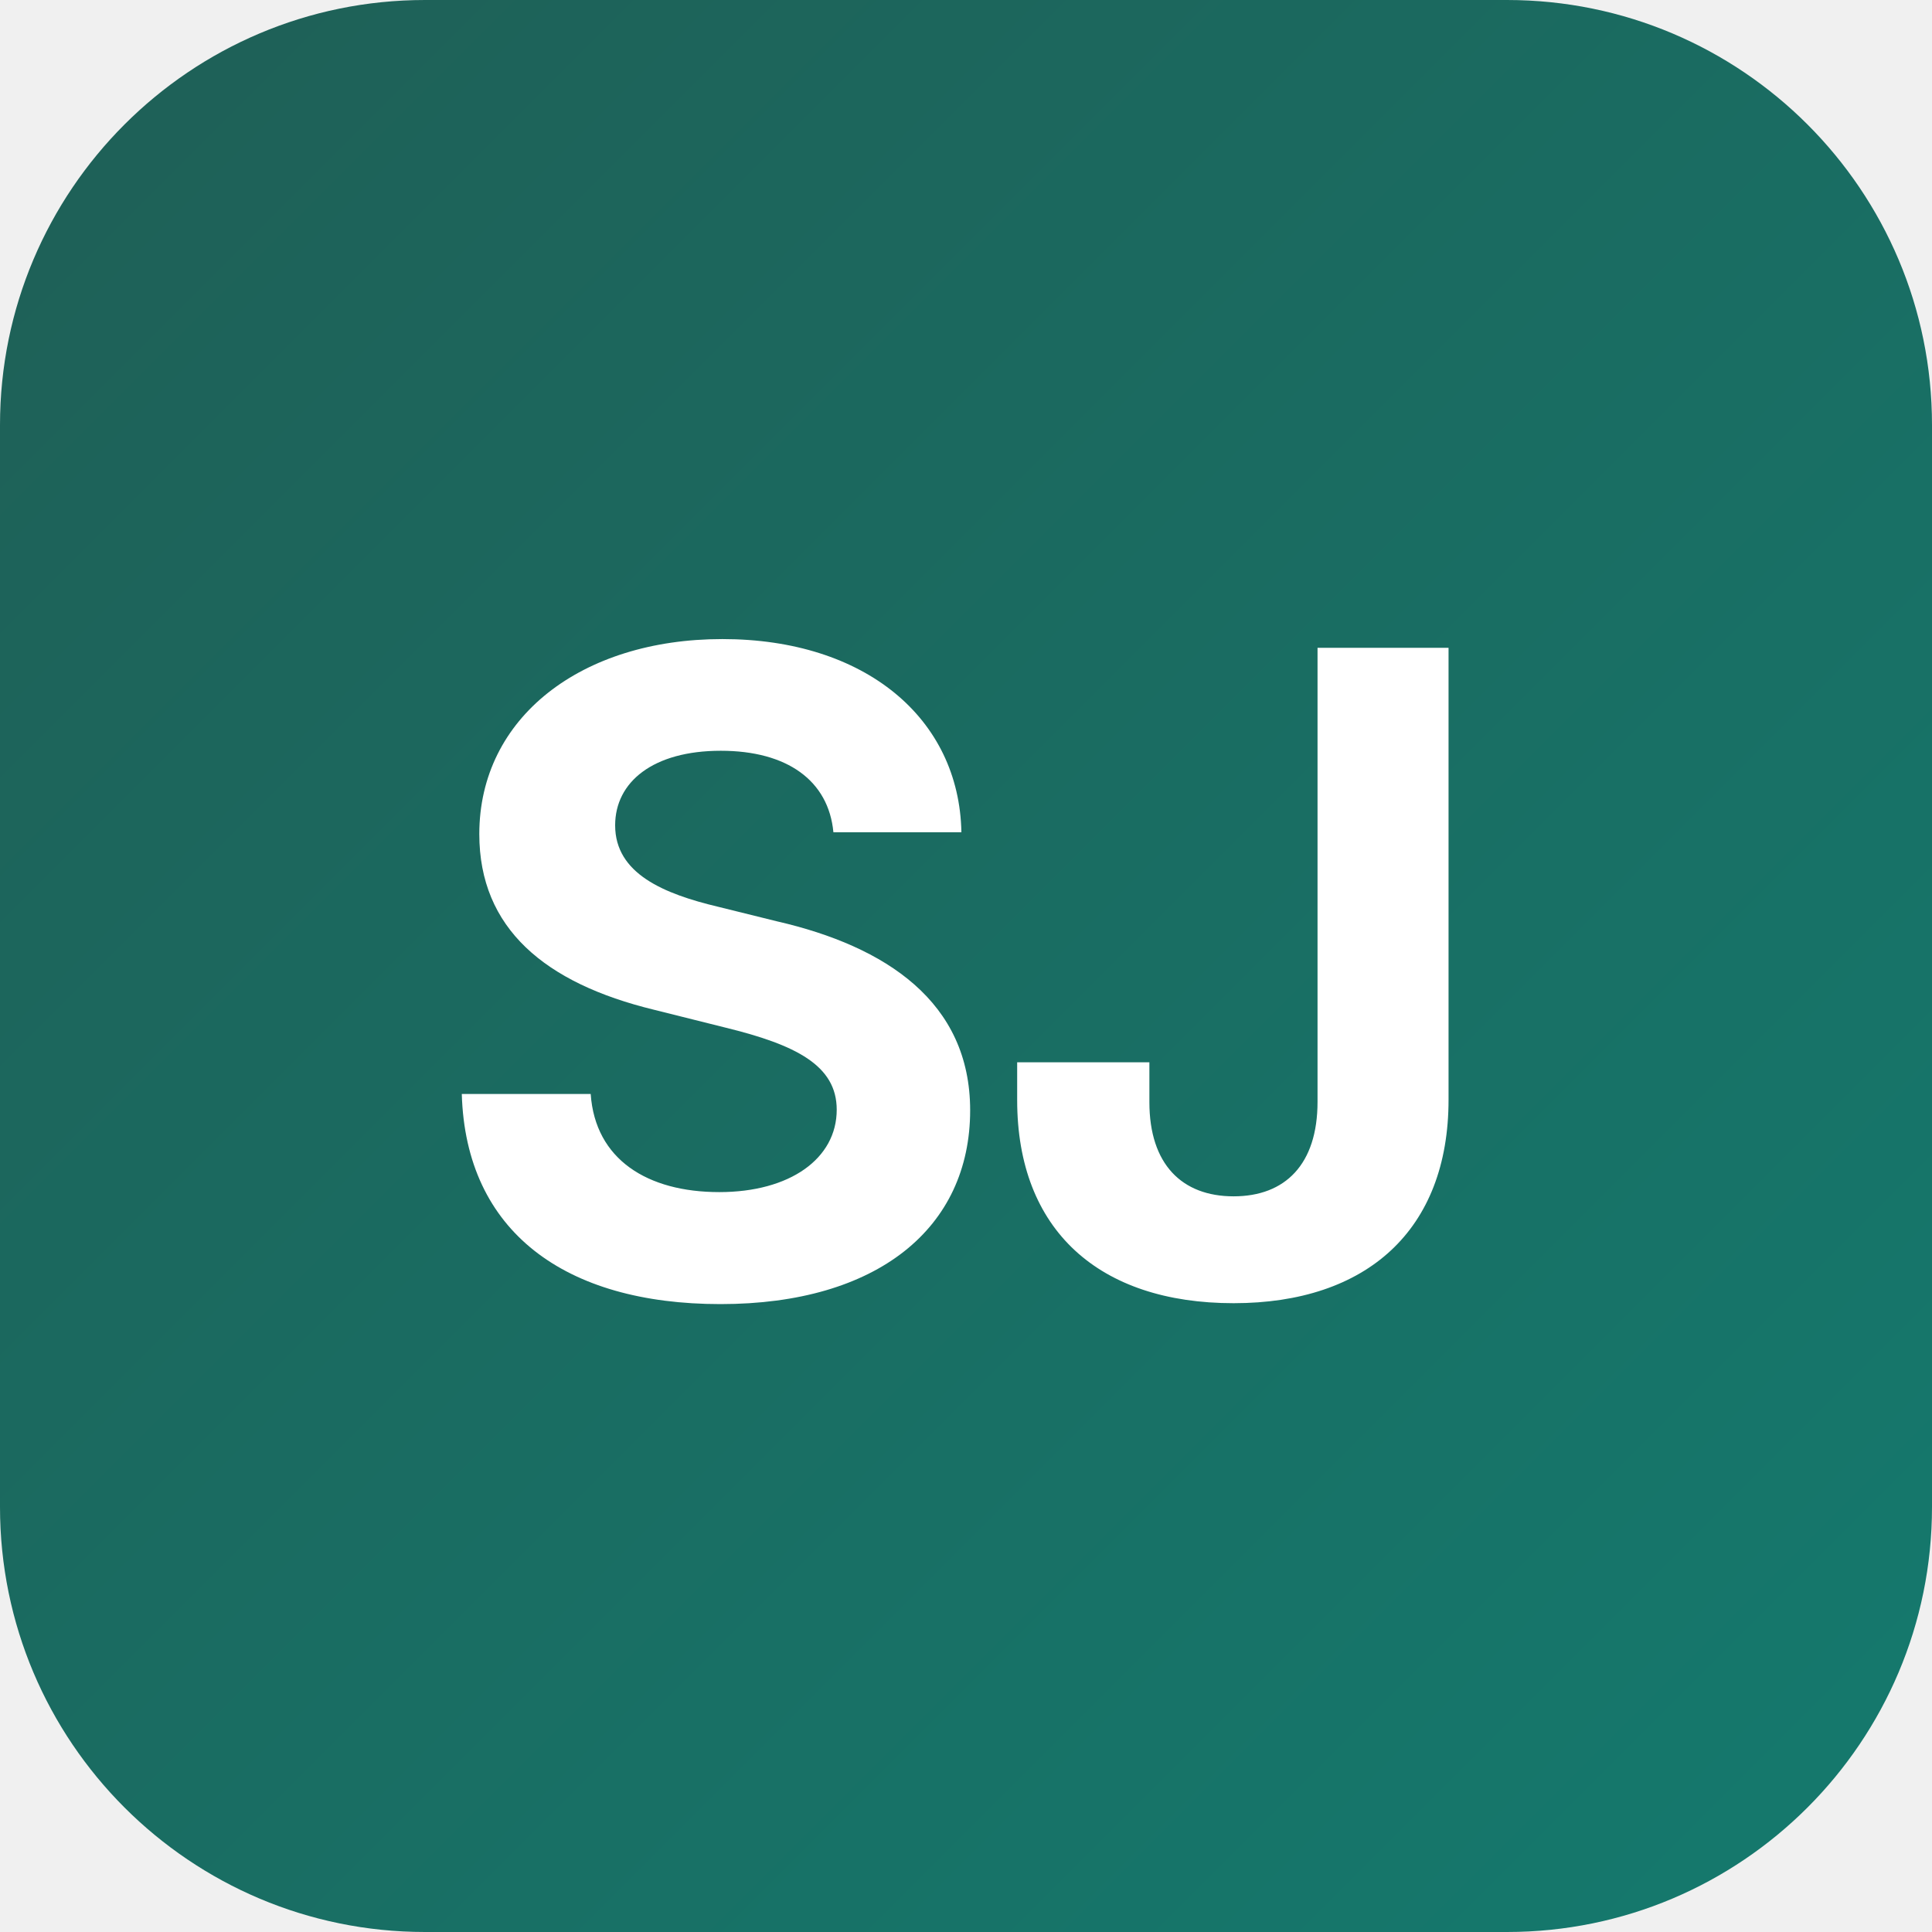
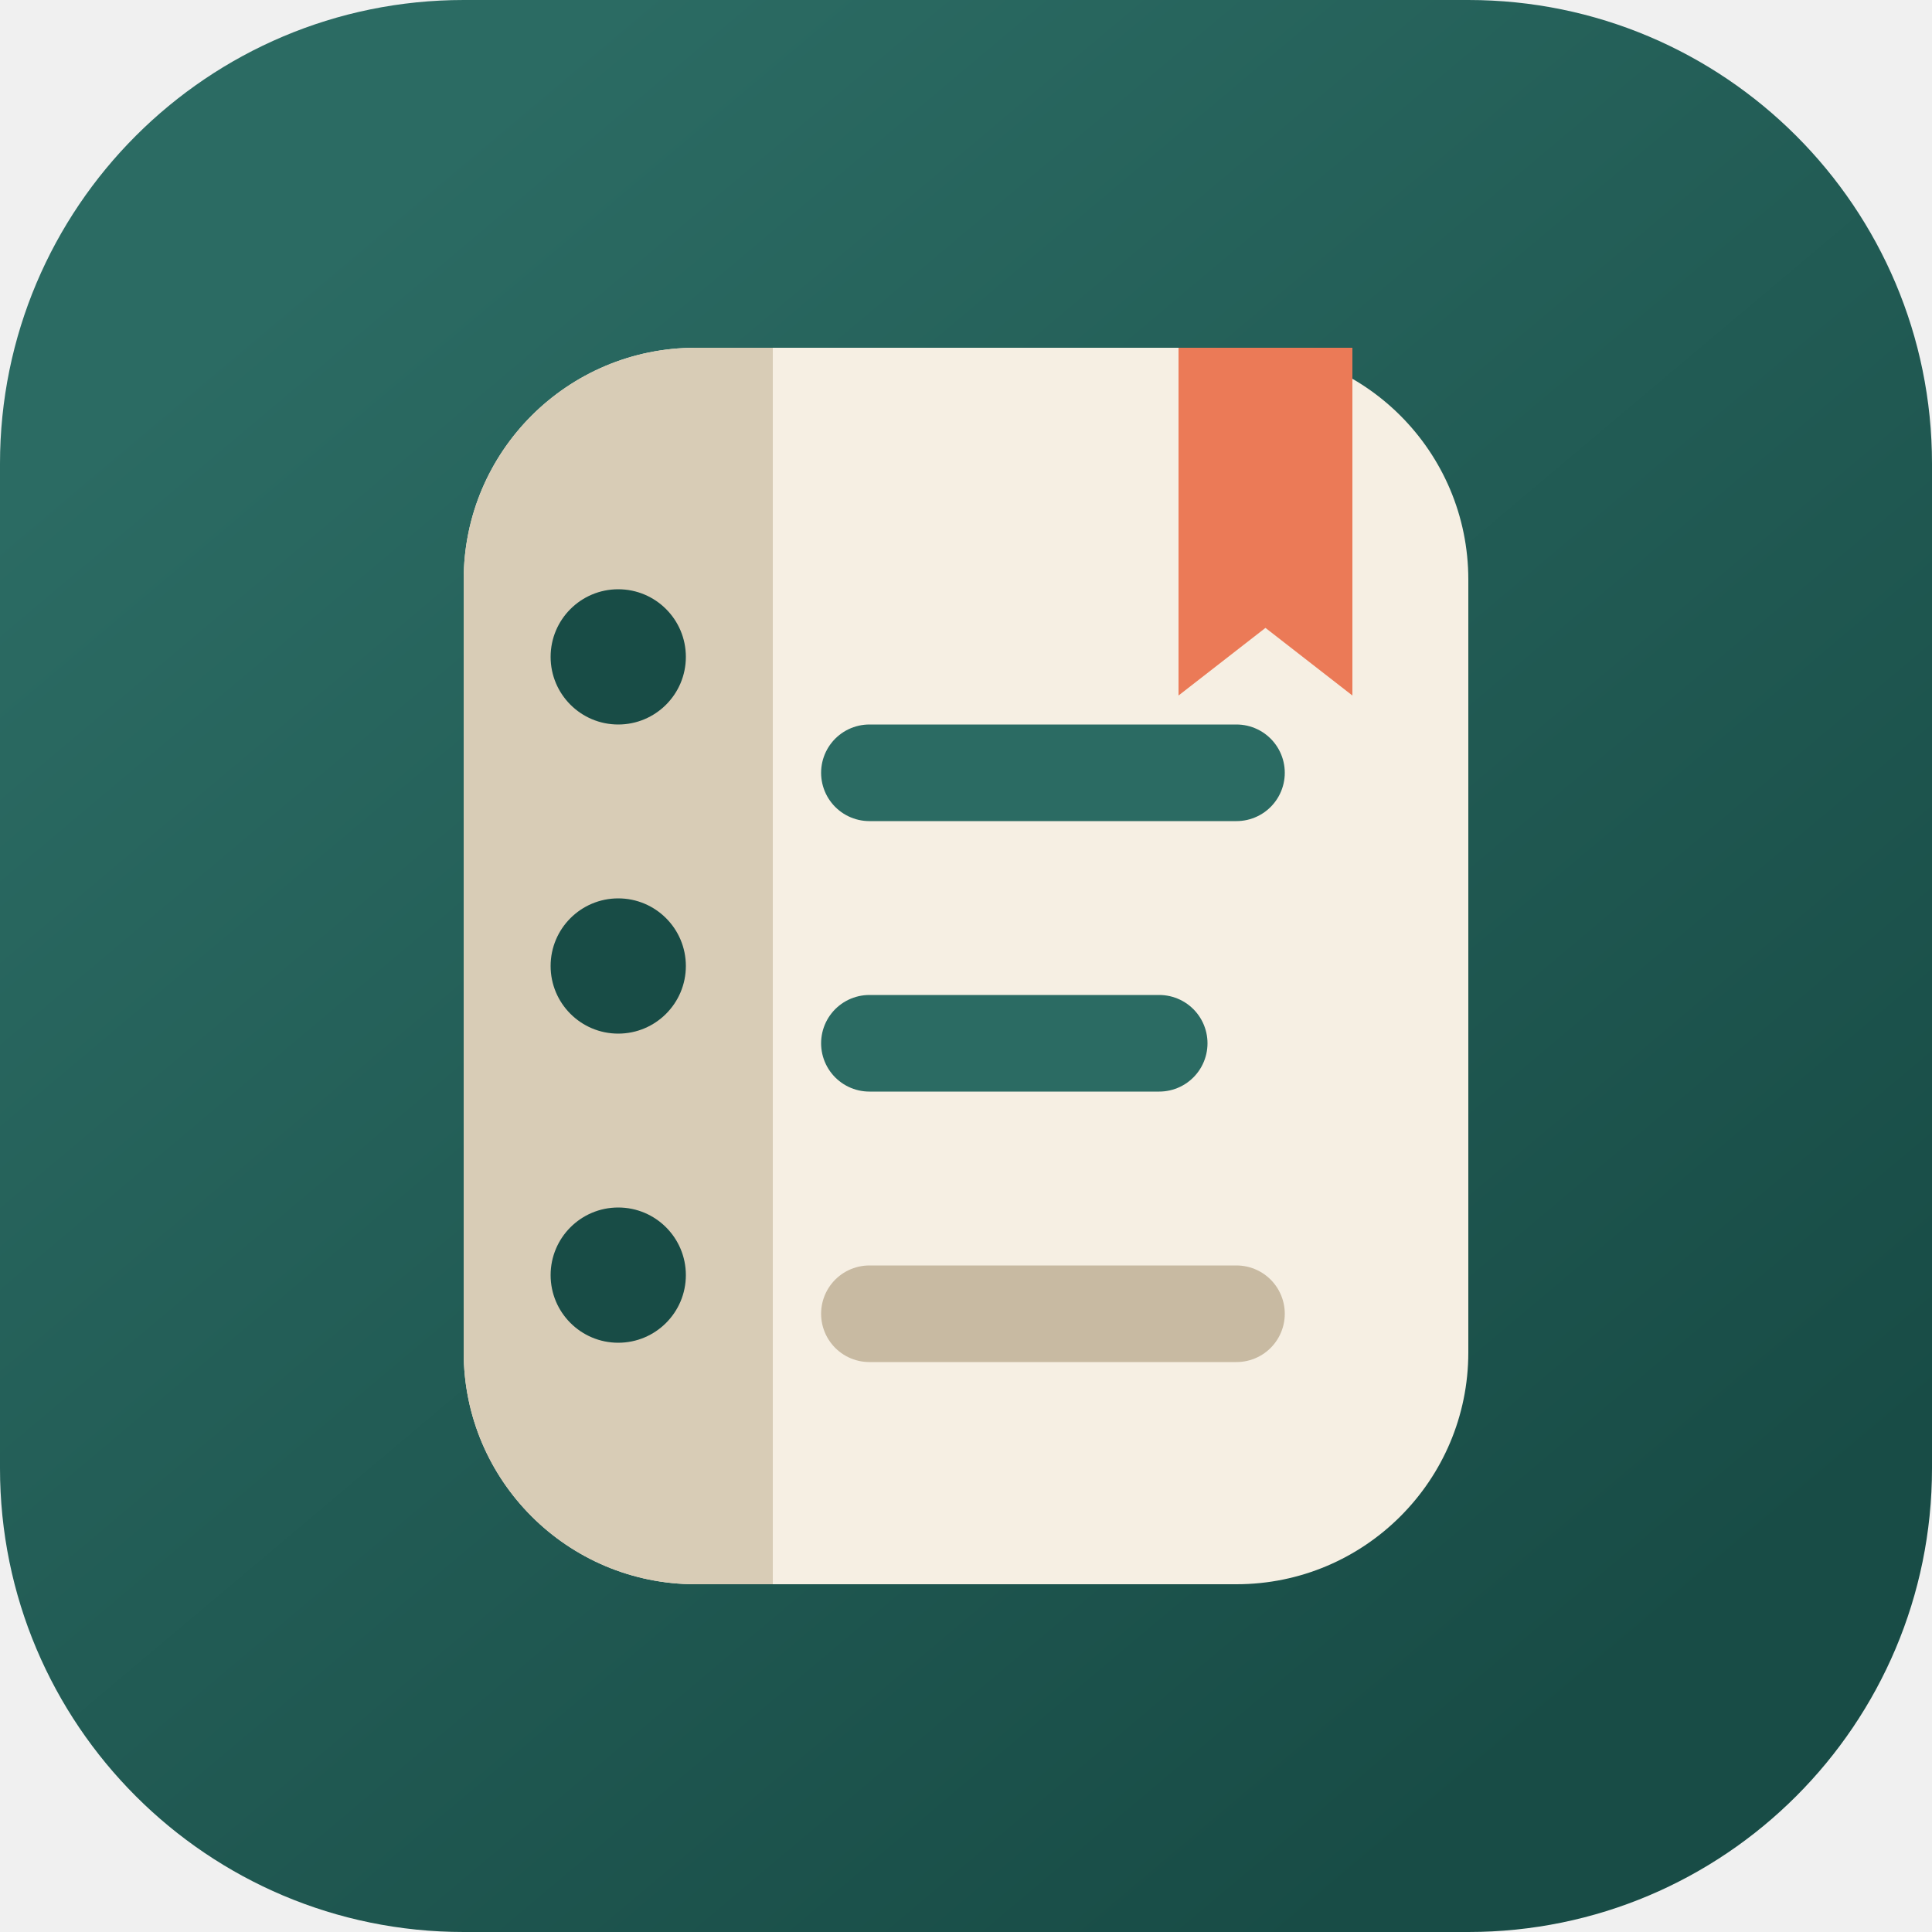
<svg xmlns="http://www.w3.org/2000/svg" viewBox="0 0 100 100" width="100" height="100">
  <defs>
-     <linearGradient id="bg" x1="0%" y1="0%" x2="100%" y2="100%">
-       <stop offset="0%" style="stop-color:#1f5f56;stop-opacity:1" />
-       <stop offset="100%" style="stop-color:#147a6e;stop-opacity:1" />
+     <linearGradient id="bg" x1="18%" y1="12%" x2="82%" y2="88%">
+       <stop offset="0%" stop-color="#2b6b63" />
+       <stop offset="100%" stop-color="#184c46" />
    </linearGradient>
  </defs>
-   <rect width="100" height="100" rx="22" fill="url(#bg)" />
-   <text x="50" y="67" font-family="system-ui, -apple-system, sans-serif" font-size="46" font-weight="700" text-anchor="middle" fill="white" letter-spacing="-1">SJ</text>
+   <rect width="100" height="100" rx="24" fill="url(#bg)" />
+   <rect x="24" y="18" width="52" height="64" rx="12" fill="#f6efe3" />
+   <path d="M24 30c0-6.627 5.373-12 12-12h4v64h-4c-6.627 0-12-5.373-12-12V30Z" fill="#d8ccb6" />
+   <circle cx="32" cy="34" r="3.5" fill="#184c46" />
+   <circle cx="32" cy="50" r="3.5" fill="#184c46" />
+   <circle cx="32" cy="66" r="3.5" fill="#184c46" />
+   <path d="M61 18h9v18l-4.5-3.5L61 36V18Z" fill="#eb7a57" />
+   <path d="M45 40h19" stroke="#2b6b63" stroke-width="5" stroke-linecap="round" />
+   <path d="M45 54h15" stroke="#2b6b63" stroke-width="5" stroke-linecap="round" />
+   <path d="M45 68h19" stroke="#c8baa2" stroke-width="5" stroke-linecap="round" />
</svg>
